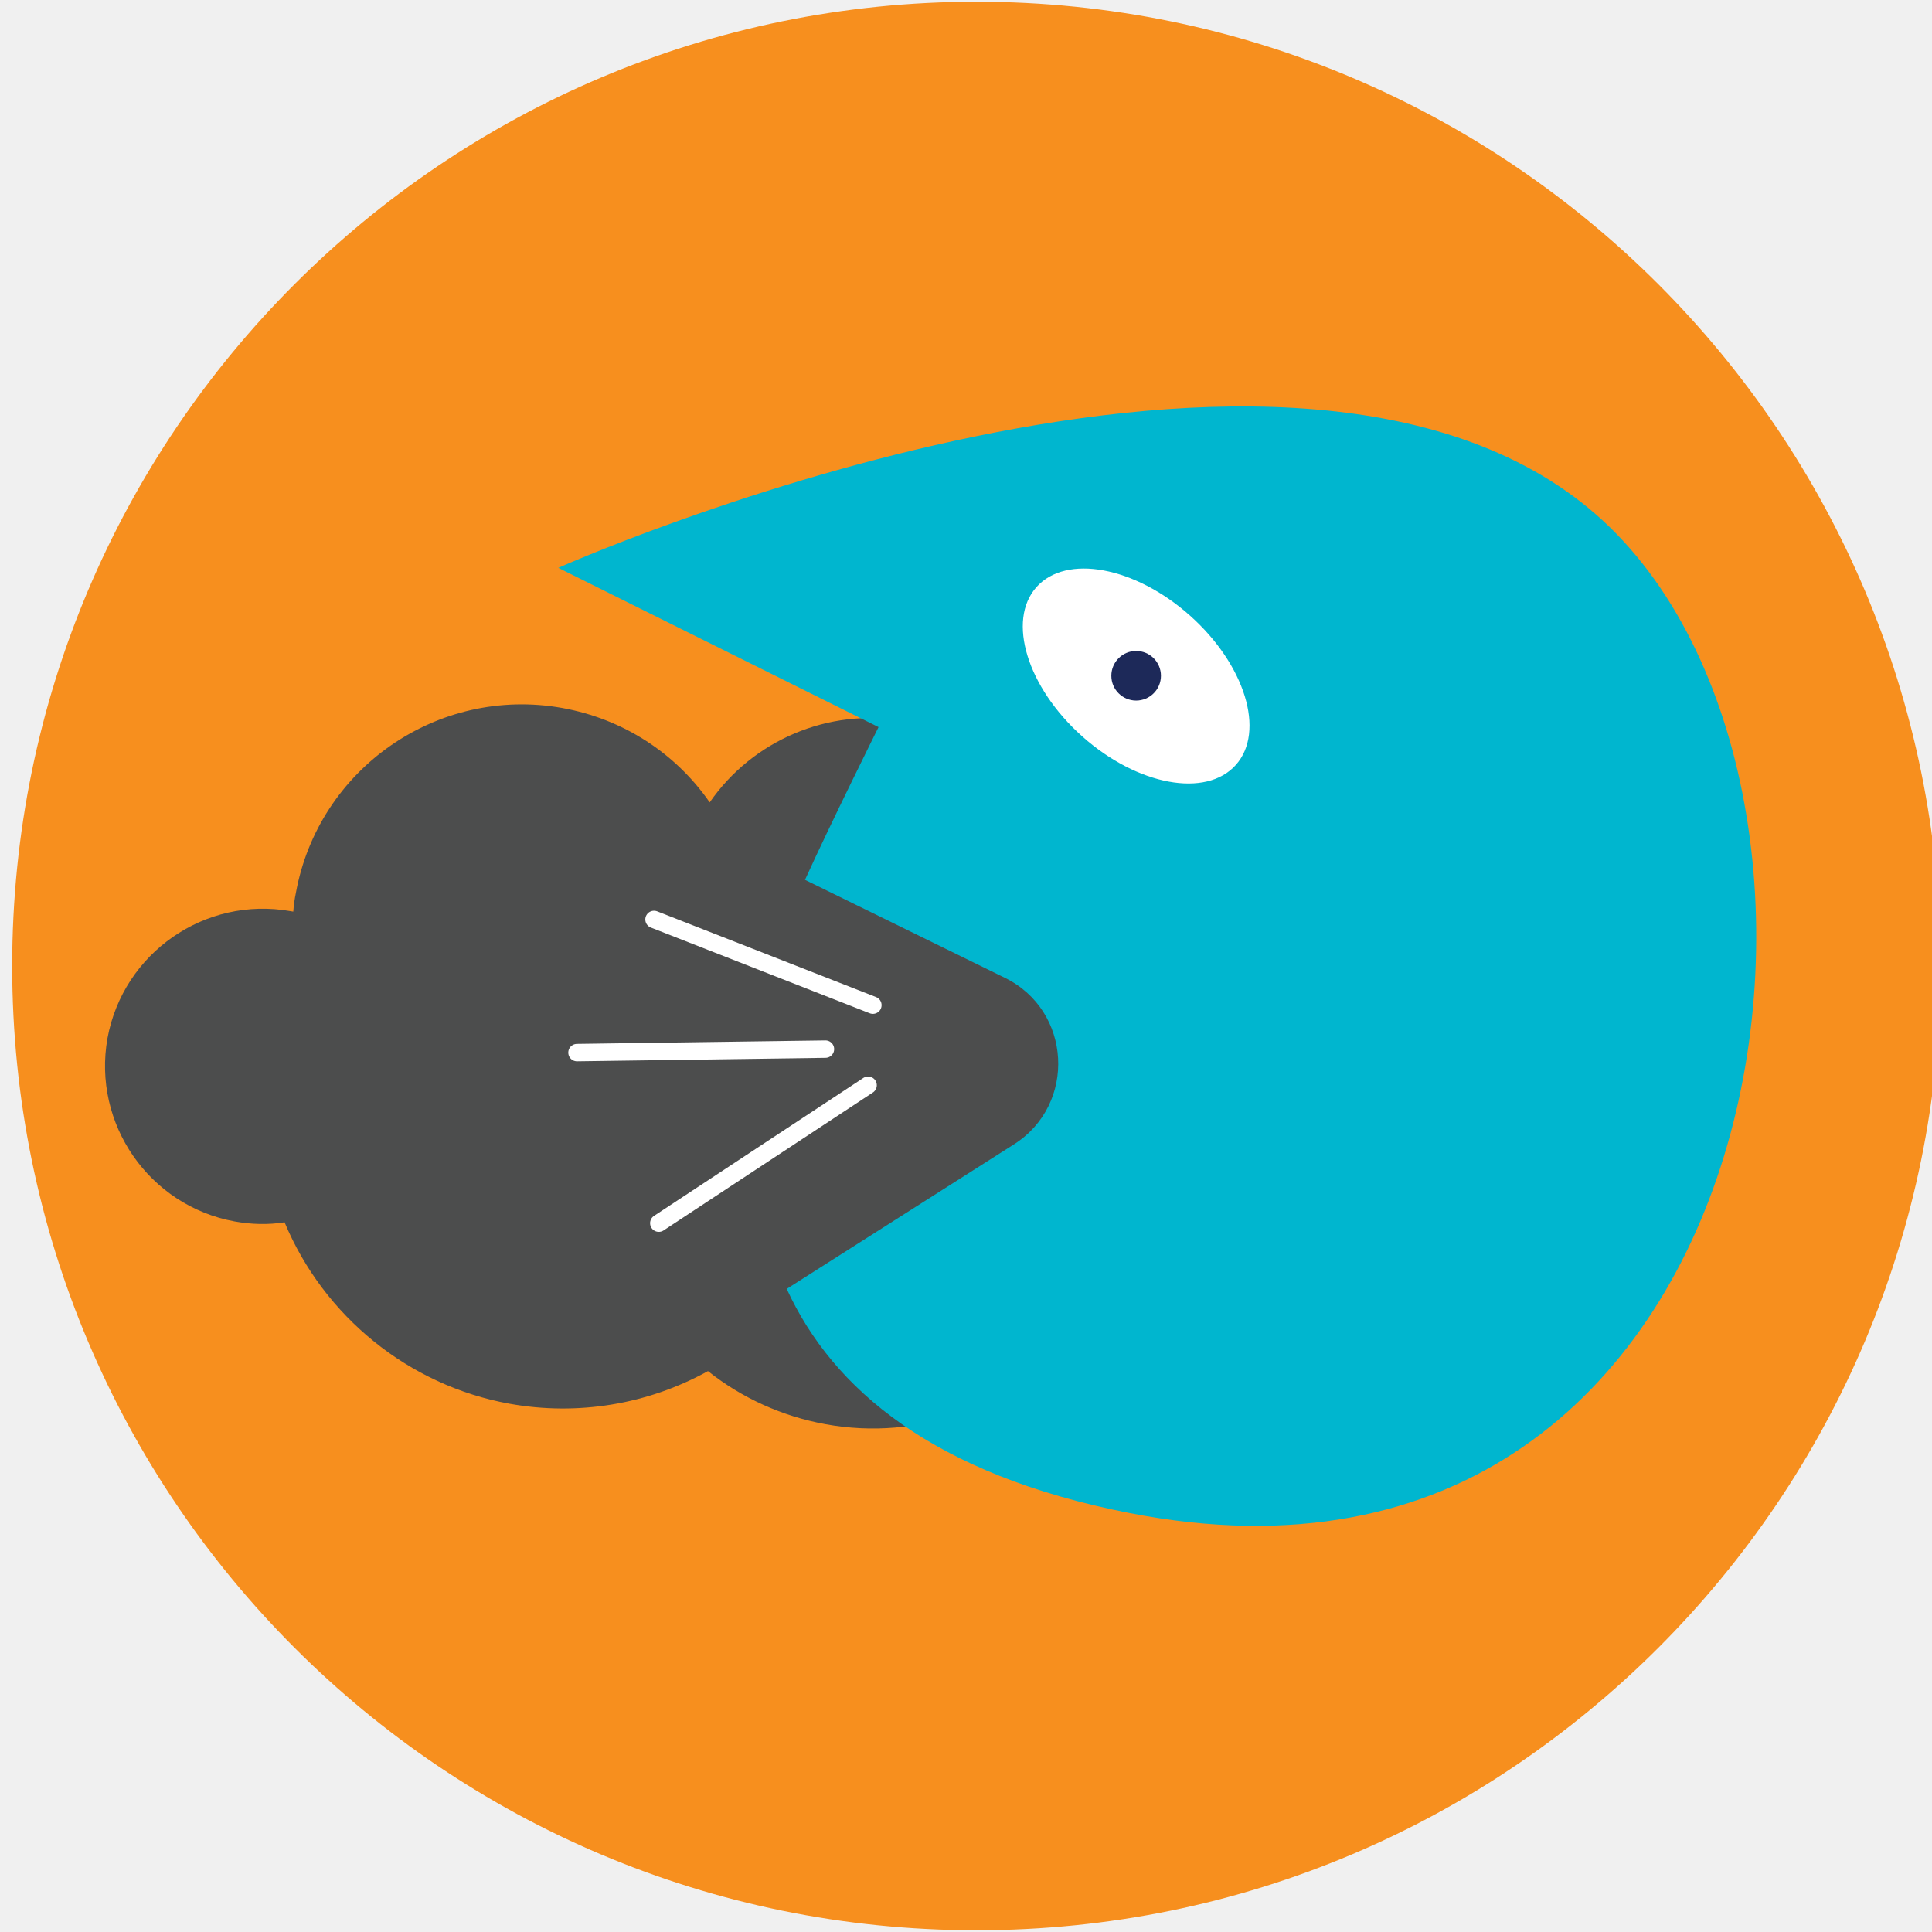
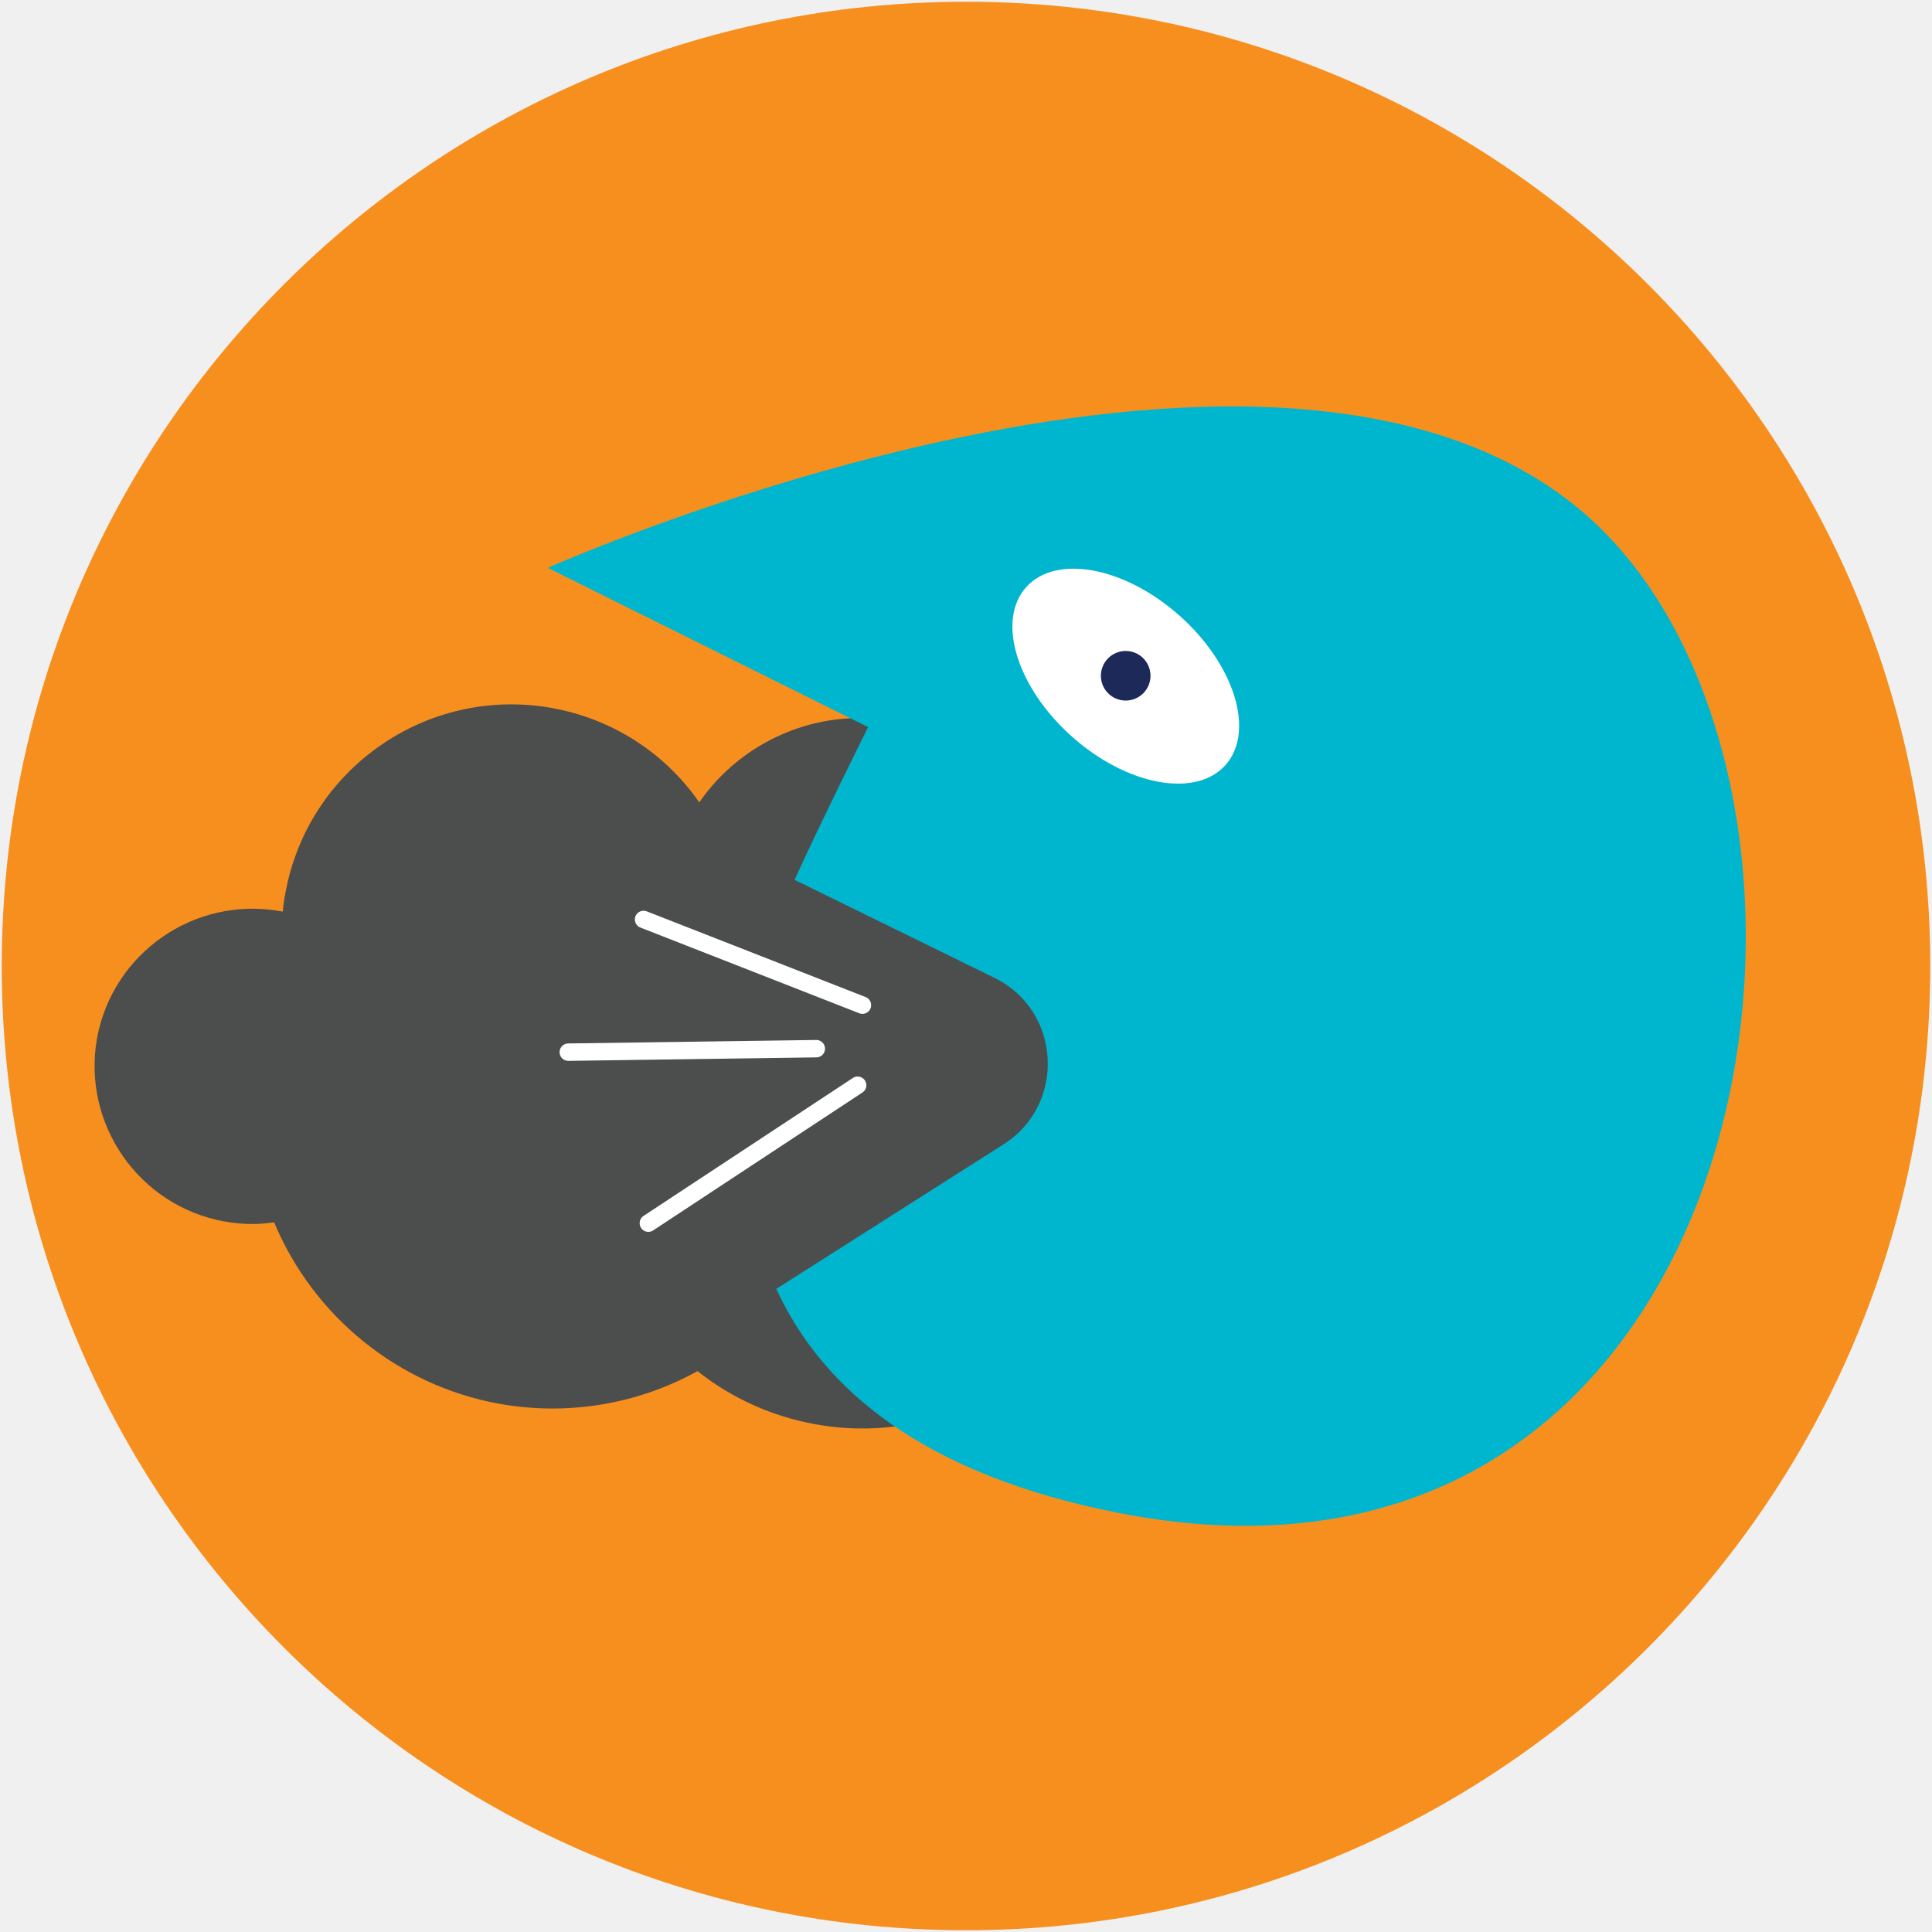
- <svg xmlns="http://www.w3.org/2000/svg" id="Layer_1" viewBox="133 128 444 444">
-   <style>.st4{fill:#00b6cf}.st7{fill:#fff;stroke:#fff;stroke-width:4;stroke-linecap:round;stroke-miterlimit:10}</style>
-   <switch>
-     <g>
-       <circle cx="357.4" cy="350" r="221.6" fill="#f78f1e" />
-       <path d="M413.6 353.7c.4-1.3.8-2.7 1-4.1 2.7-15.2-7.4-29.8-22.6-32.5-6.3-1.1-12.7-.1-18.3 2.9-5.8-13.7-18.2-23.7-33-26.3-17.3-3.1-34.8 4.5-44.6 18.7-7.9-11.4-20-19.2-33.9-21.7-28.6-5.1-56 13.9-61.2 42.5-.3 1.4-.5 2.9-.6 4.3-.2 0-.4-.1-.6-.1-19.7-3.5-38.5 9.6-42.1 29.2-3.5 19.7 9.6 38.5 29.2 42.1 3.9.7 7.7.8 11.5.2 9 21.6 28.5 37.5 51.7 41.7 15.6 2.8 31.7.2 45.6-7.5 7.8 6.2 17.1 10.4 27 12.2 21.4 3.9 43-3.9 57.1-20.4 4.6 2.8 9.7 4.7 15.1 5.7 24.1 4.3 47.3-11.7 51.6-35.9 4.2-23.2-10.5-45.4-32.9-51zm-4.5 2.4c.3.1.6.1 1 .2-.4-.1-.7-.2-1.1-.2h.1z" fill="#4c4d4d" />
-       <path class="st4" d="M498.1 244.8c-72.4-59.7-236.8 13.7-236.8 13.7l73.6 36.6s-11 22.1-16.9 35.1l45.9 22.5c15.4 7.5 16.6 29.1 2.1 38.3l-52.2 33.2c10.6 23.1 33.8 42.7 78.7 51.5 151.3 29.6 178-171.2 105.6-230.9z" />
-       <ellipse transform="rotate(-48.3 394.166 283.328)" cx="394.1" cy="283.3" rx="18.6" ry="30.7" fill="#fff" />
-       <circle cx="394.1" cy="283.3" r="5.7" fill="#1d2959" />
-       <path transform="rotate(41.7 431.088 261.489)" class="st4" d="M394.3 248.5h73.6v26h-73.6z" />
-       <path class="st7" d="M333.6 359l-50.3-19.7M284.4 409.1l48.1-31.7M322.7 369.1l-57.1.8" />
-     </g>
-   </switch>
+ <svg xmlns="http://www.w3.org/2000/svg" version="1.1" id="Layer_1" x="0px" y="0px" viewBox="0 0 444 444" style="enable-background:new 0 0 444 444;" xml:space="preserve">
+   <style type="text/css">
+ 	.st0{fill:#F78F1E;}
+ 	.st1{fill:#4C4D4D;}
+ 	.st2{fill:#00B6CF;}
+ 	.st3{fill:#FFFFFF;}
+ 	.st4{fill:#1D2959;}
+ 	.st5{fill:#FFFFFF;stroke:#FFFFFF;stroke-width:4;stroke-linecap:round;stroke-miterlimit:10;}
+ </style>
+   <g>
+     <circle class="st0" cx="222" cy="222" r="221.6" />
+     <path class="st1" d="M278.2,225.7c0.4-1.3,0.8-2.7,1-4.1c2.7-15.2-7.4-29.8-22.6-32.5c-6.3-1.1-12.7-0.1-18.3,2.9   c-5.8-13.7-18.2-23.7-33-26.3c-17.3-3.1-34.8,4.5-44.6,18.7c-7.9-11.4-20-19.2-33.9-21.7c-28.6-5.1-56,13.9-61.2,42.5   c-0.3,1.4-0.5,2.9-0.6,4.3c-0.2,0-0.4-0.1-0.6-0.1c-19.7-3.5-38.5,9.6-42.1,29.2c-3.5,19.7,9.6,38.5,29.2,42.1   c3.9,0.7,7.7,0.8,11.5,0.2c9,21.6,28.5,37.5,51.7,41.7c15.6,2.8,31.7,0.2,45.6-7.5c7.8,6.2,17.1,10.4,27,12.2   c21.4,3.9,43-3.9,57.1-20.4c4.6,2.8,9.7,4.7,15.1,5.7c24.1,4.3,47.3-11.7,51.6-35.9C315.3,253.5,300.6,231.3,278.2,225.7   L278.2,225.7z M273.7,228c0.3,0.1,0.6,0.1,1,0.2c-0.4-0.1-0.7-0.2-1.1-0.2H273.7z" />
+     <path class="st2" d="M362.7,116.8c-72.4-59.7-236.8,13.7-236.8,13.7l73.6,36.6c0,0-11,22.1-16.9,35.1l45.9,22.5   c15.4,7.5,16.6,29.1,2.1,38.3l-52.2,33.2c10.6,23.1,33.8,42.7,78.7,51.5C408.4,377.3,435.1,176.5,362.7,116.8L362.7,116.8z" />
+     <ellipse transform="matrix(0.6652 -0.7466 0.7466 0.6652 -29.3914 245.1655)" class="st3" cx="258.7" cy="155.4" rx="18.6" ry="30.7" />
+     <circle class="st4" cx="258.7" cy="155.3" r="5.7" />
+     <path class="st2" d="M276.9,99.3l55,49l-17.3,19.4l-55-49L276.9,99.3z" />
+     <path class="st5" d="M198.2,231l-50.3-19.7 M149,281.1l48.1-31.7 M187.6,241l-57,0.8" />
+   </g>
</svg>
